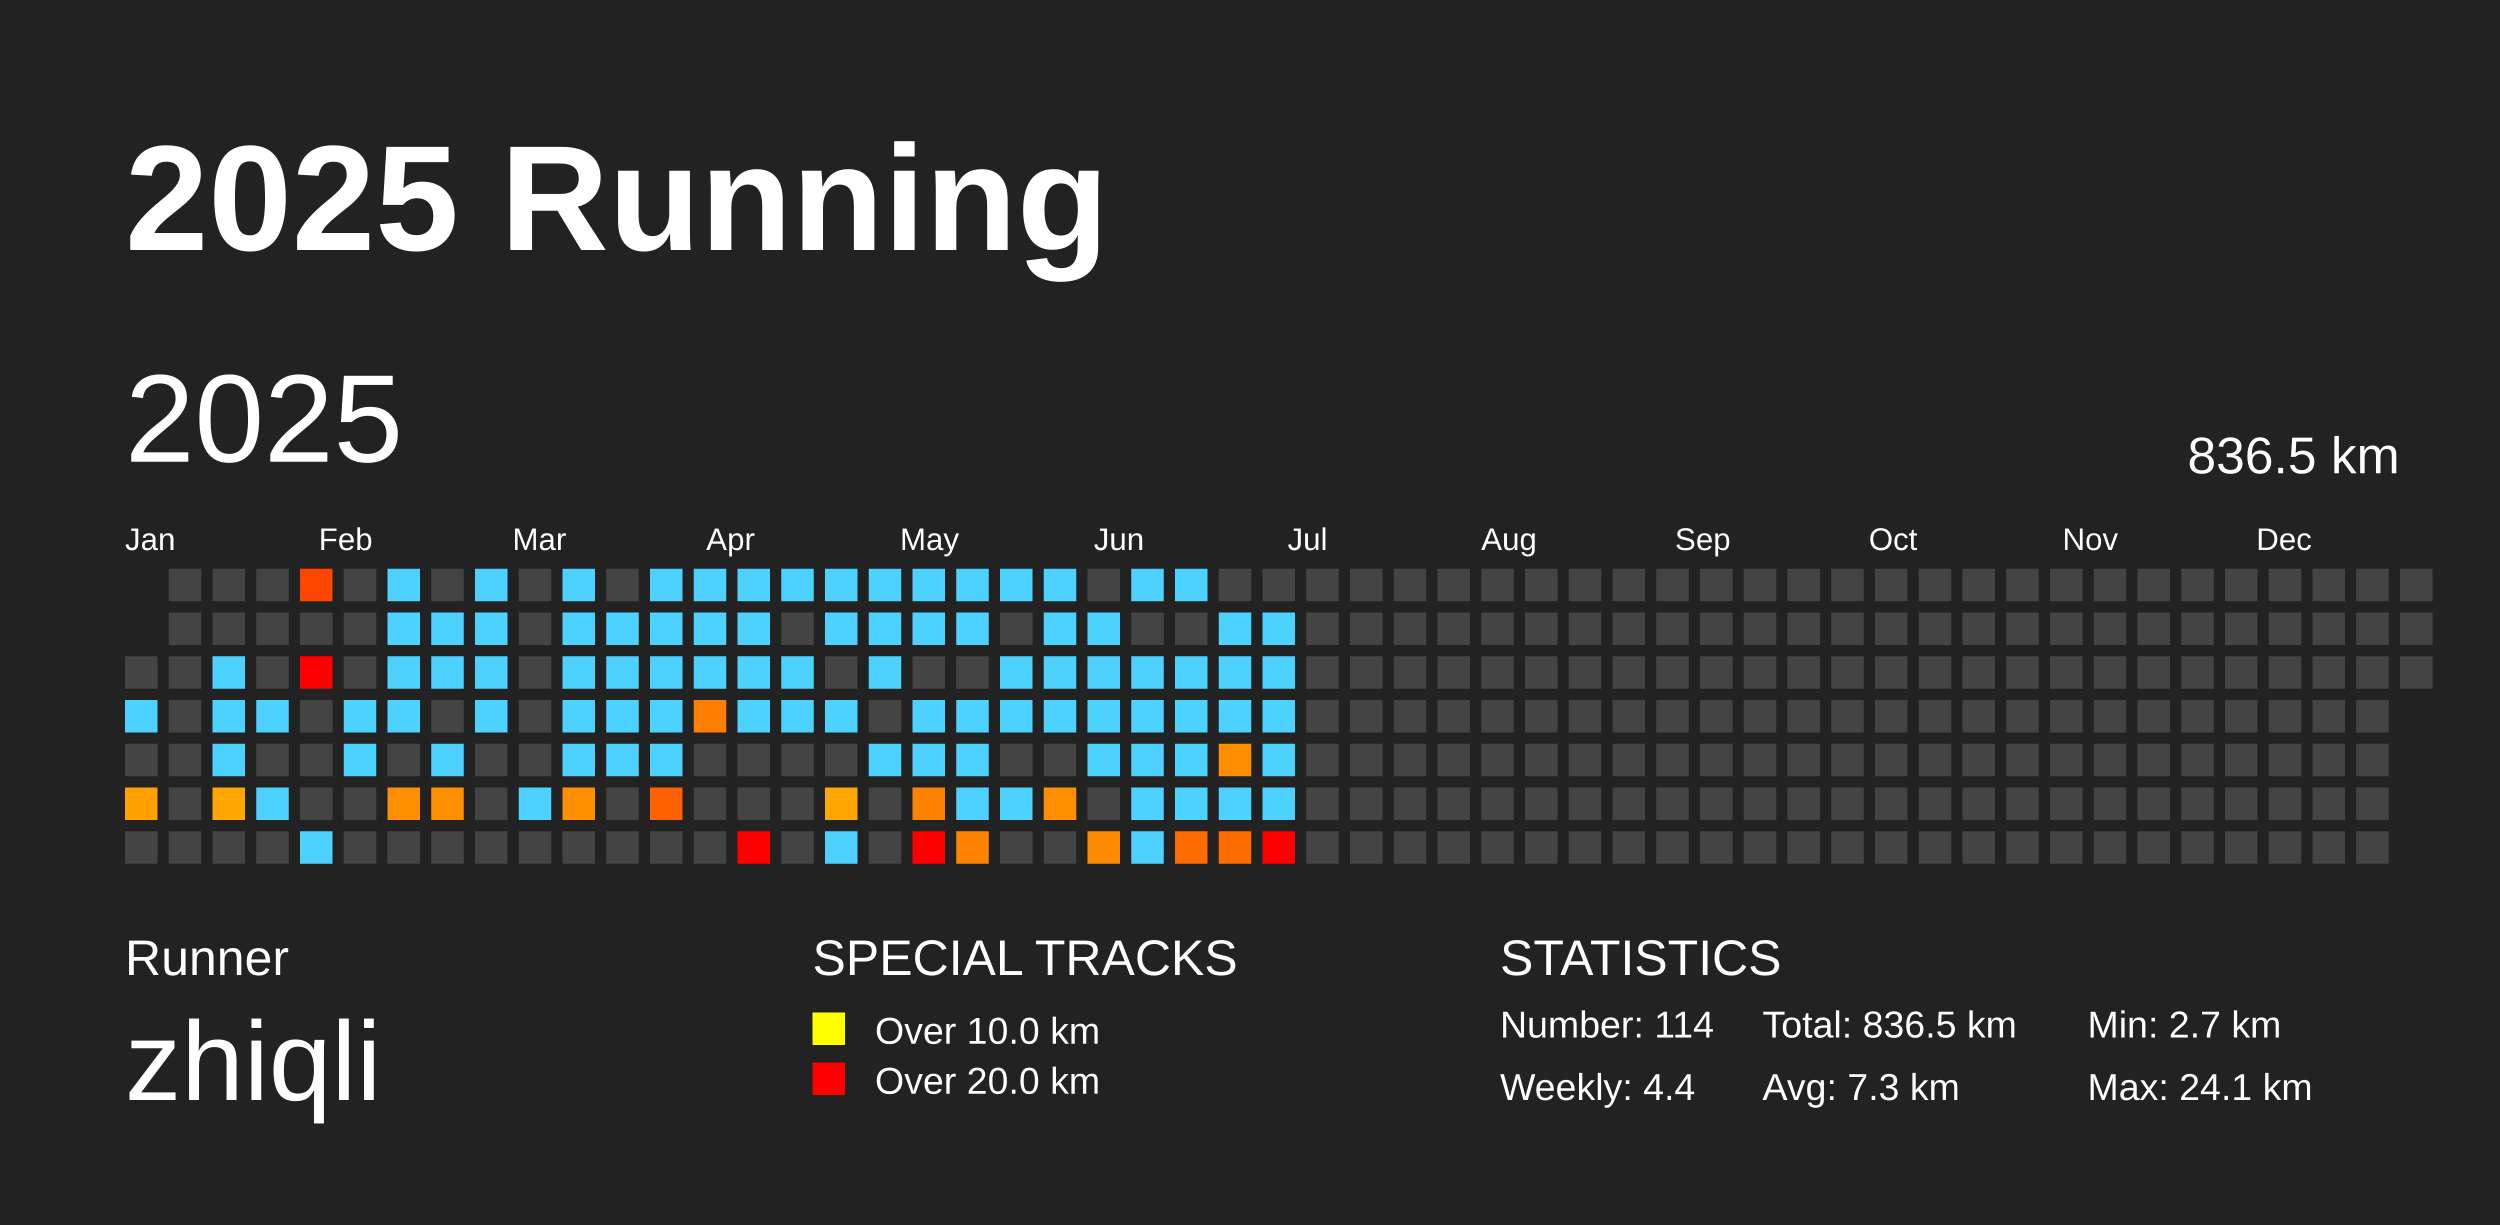
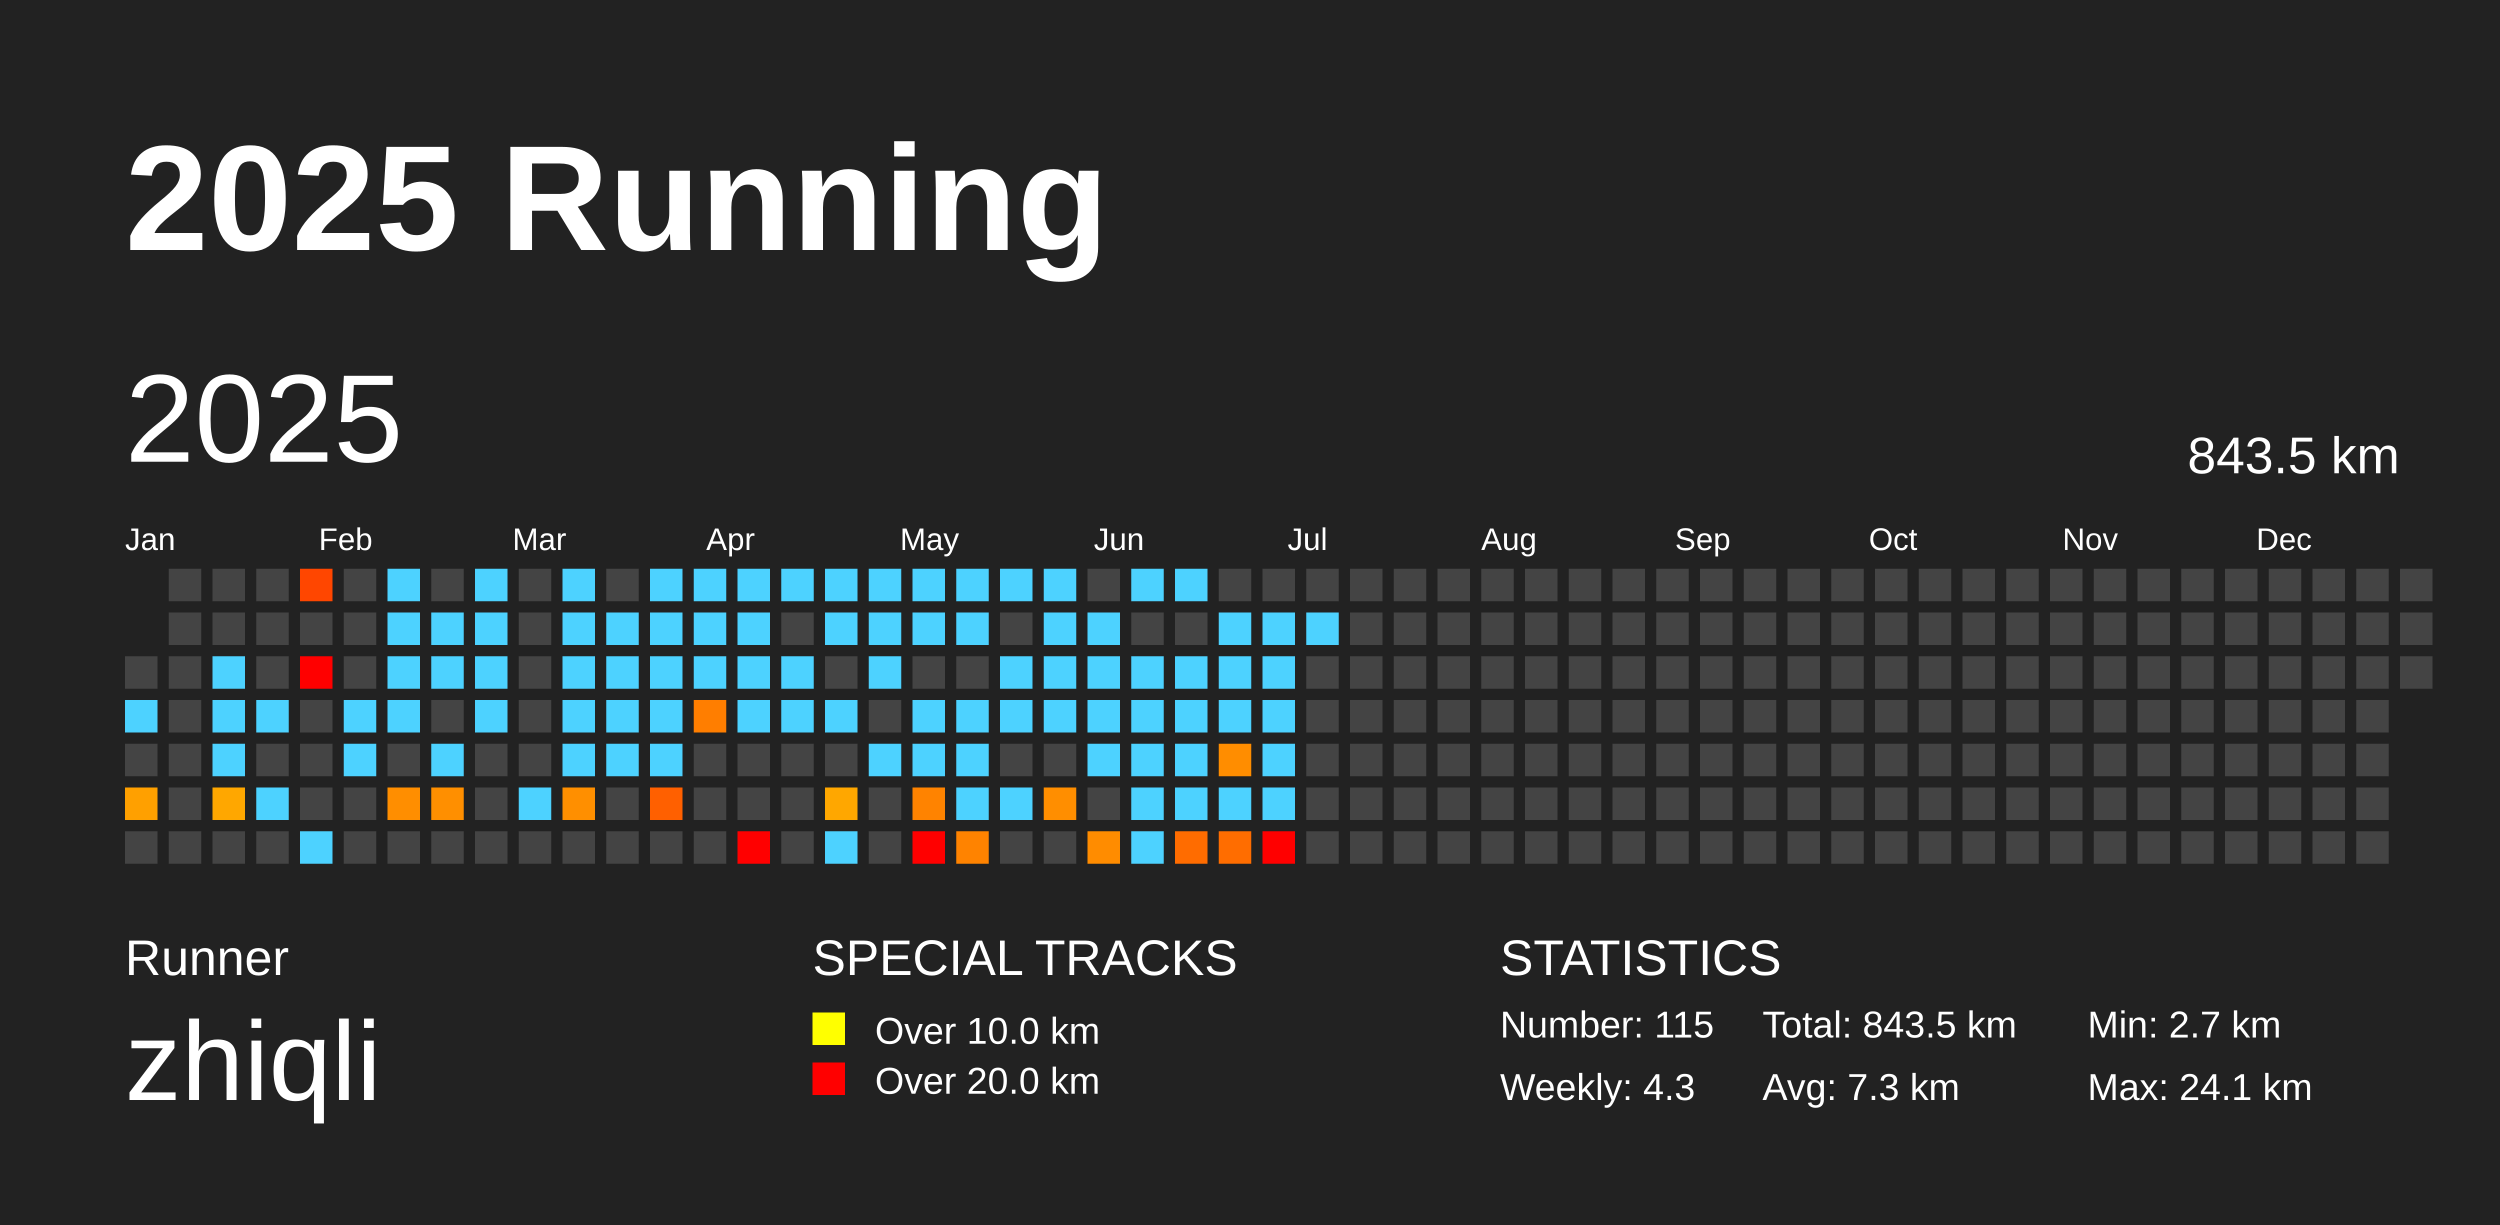
<svg xmlns="http://www.w3.org/2000/svg" baseProfile="full" height="98mm" version="1.1" viewBox="0,0,200,98" width="200mm">
  <defs />
  <rect fill="#222222" height="98" width="200" x="0" y="0" />
  <text fill="#FFFFFF" style="font-size:12px; font-family:Arial; font-weight:bold;" x="10" y="20">2025 Running</text>
  <text fill="#FFFFFF" style="font-size:4px; font-family:Arial" x="10" y="78">Runner</text>
  <text fill="#FFFFFF" style="font-size:9px; font-family:Arial" x="10" y="88">zhiqli</text>
  <text fill="#FFFFFF" style="font-size:4px; font-family:Arial" x="65" y="78">SPECIAL TRACKS</text>
  <rect fill="yellow" height="2.6" width="2.6" x="65" y="81" />
  <text fill="#FFFFFF" style="font-size:3px; font-family:Arial" x="70" y="83.5">Over 10.0 km</text>
  <rect fill="red" height="2.6" width="2.6" x="65" y="85" />
  <text fill="#FFFFFF" style="font-size:3px; font-family:Arial" x="70" y="87.5">Over 20.0 km</text>
  <text fill="#FFFFFF" style="font-size:4px; font-family:Arial" x="120" y="78">STATISTICS</text>
-   <text fill="#FFFFFF" style="font-size:3px; font-family:Arial" x="120" y="83">Number: 114</text>
-   <text fill="#FFFFFF" style="font-size:3px; font-family:Arial" x="120" y="88">Weekly: 4.4</text>
-   <text fill="#FFFFFF" style="font-size:3px; font-family:Arial" x="141" y="83">Total: 836.5 km</text>
+   <text fill="#FFFFFF" style="font-size:3px; font-family:Arial" x="120" y="83">Number: 115</text>
+   <text fill="#FFFFFF" style="font-size:3px; font-family:Arial" x="120" y="88">Weekly: 4.3</text>
+   <text fill="#FFFFFF" style="font-size:3px; font-family:Arial" x="141" y="83">Total: 843.5 km</text>
  <text fill="#FFFFFF" style="font-size:3px; font-family:Arial" x="141" y="88">Avg: 7.3 km</text>
  <text fill="#FFFFFF" style="font-size:3px; font-family:Arial" x="167" y="83">Min: 2.7 km</text>
  <text fill="#FFFFFF" style="font-size:3px; font-family:Arial" x="167" y="88">Max: 24.1 km</text>
  <text dominant-baseline="hanging" fill="#FFFFFF" style="font-size:10.0px; font-family:Arial;" x="10" y="30">2025</text>
-   <text dominant-baseline="hanging" fill="#FFFFFF" style="font-size:4.125px; font-family:Arial;" x="175" y="35">836.5 km</text>
+   <text dominant-baseline="hanging" fill="#FFFFFF" style="font-size:4.125px; font-family:Arial;" x="175" y="35">843.5 km</text>
  <text fill="#FFFFFF" style="font-size:2.5px; font-family:Arial" x="10.0" y="44">Jan</text>
  <text fill="#FFFFFF" style="font-size:2.5px; font-family:Arial" x="25.5" y="44">Feb</text>
  <text fill="#FFFFFF" style="font-size:2.5px; font-family:Arial" x="41.0" y="44">Mar</text>
  <text fill="#FFFFFF" style="font-size:2.5px; font-family:Arial" x="56.5" y="44">Apr</text>
  <text fill="#FFFFFF" style="font-size:2.5px; font-family:Arial" x="72.0" y="44">May</text>
  <text fill="#FFFFFF" style="font-size:2.5px; font-family:Arial" x="87.5" y="44">Jun</text>
  <text fill="#FFFFFF" style="font-size:2.5px; font-family:Arial" x="103.0" y="44">Jul</text>
  <text fill="#FFFFFF" style="font-size:2.5px; font-family:Arial" x="118.5" y="44">Aug</text>
  <text fill="#FFFFFF" style="font-size:2.5px; font-family:Arial" x="134.0" y="44">Sep</text>
  <text fill="#FFFFFF" style="font-size:2.5px; font-family:Arial" x="149.5" y="44">Oct</text>
  <text fill="#FFFFFF" style="font-size:2.5px; font-family:Arial" x="165.0" y="44">Nov</text>
  <text fill="#FFFFFF" style="font-size:2.5px; font-family:Arial" x="180.5" y="44">Dec</text>
  <rect fill="#444444" height="2.6" width="2.6" x="10.0" y="52.5" />
  <rect fill="#4dd2ff" height="2.6" width="2.6" x="10.0" y="56.0" />
  <rect fill="#444444" height="2.6" width="2.6" x="10.0" y="59.5" />
  <rect fill="#ffa000" height="2.6" width="2.6" x="10.0" y="63.0" />
  <rect fill="#444444" height="2.6" width="2.6" x="10.0" y="66.5" />
  <rect fill="#444444" height="2.6" width="2.6" x="13.5" y="45.5" />
  <rect fill="#444444" height="2.6" width="2.6" x="13.5" y="49.0" />
  <rect fill="#444444" height="2.6" width="2.6" x="13.5" y="52.5" />
  <rect fill="#444444" height="2.6" width="2.6" x="13.5" y="56.0" />
  <rect fill="#444444" height="2.6" width="2.6" x="13.5" y="59.5" />
  <rect fill="#444444" height="2.6" width="2.6" x="13.5" y="63.0" />
  <rect fill="#444444" height="2.6" width="2.6" x="13.5" y="66.5" />
  <rect fill="#444444" height="2.6" width="2.6" x="17.0" y="45.5" />
  <rect fill="#444444" height="2.6" width="2.6" x="17.0" y="49.0" />
  <rect fill="#4dd2ff" height="2.6" width="2.6" x="17.0" y="52.5" />
  <rect fill="#4dd2ff" height="2.6" width="2.6" x="17.0" y="56.0" />
  <rect fill="#4dd2ff" height="2.6" width="2.6" x="17.0" y="59.5" />
  <rect fill="#ffa700" height="2.6" width="2.6" x="17.0" y="63.0" />
  <rect fill="#444444" height="2.6" width="2.6" x="17.0" y="66.5" />
  <rect fill="#444444" height="2.6" width="2.6" x="20.5" y="45.5" />
  <rect fill="#444444" height="2.6" width="2.6" x="20.5" y="49.0" />
  <rect fill="#444444" height="2.6" width="2.6" x="20.5" y="52.5" />
  <rect fill="#4dd2ff" height="2.6" width="2.6" x="20.5" y="56.0" />
  <rect fill="#444444" height="2.6" width="2.6" x="20.5" y="59.5" />
  <rect fill="#4dd2ff" height="2.6" width="2.6" x="20.5" y="63.0" />
  <rect fill="#444444" height="2.6" width="2.6" x="20.5" y="66.5" />
  <rect fill="#ff4600" height="2.6" width="2.6" x="24.0" y="45.5" />
  <rect fill="#444444" height="2.6" width="2.6" x="24.0" y="49.0" />
  <rect fill="red" height="2.6" width="2.6" x="24.0" y="52.5" />
  <rect fill="#444444" height="2.6" width="2.6" x="24.0" y="56.0" />
  <rect fill="#444444" height="2.6" width="2.6" x="24.0" y="59.5" />
  <rect fill="#444444" height="2.6" width="2.6" x="24.0" y="63.0" />
  <rect fill="#4dd2ff" height="2.6" width="2.6" x="24.0" y="66.5" />
  <rect fill="#444444" height="2.6" width="2.6" x="27.5" y="45.5" />
  <rect fill="#444444" height="2.6" width="2.6" x="27.5" y="49.0" />
  <rect fill="#444444" height="2.6" width="2.6" x="27.5" y="52.5" />
  <rect fill="#4dd2ff" height="2.6" width="2.6" x="27.5" y="56.0" />
  <rect fill="#4dd2ff" height="2.6" width="2.6" x="27.5" y="59.5" />
  <rect fill="#444444" height="2.6" width="2.6" x="27.5" y="63.0" />
  <rect fill="#444444" height="2.6" width="2.6" x="27.5" y="66.5" />
  <rect fill="#4dd2ff" height="2.6" width="2.6" x="31.0" y="45.5" />
  <rect fill="#4dd2ff" height="2.6" width="2.6" x="31.0" y="49.0" />
  <rect fill="#4dd2ff" height="2.6" width="2.6" x="31.0" y="52.5" />
  <rect fill="#4dd2ff" height="2.6" width="2.6" x="31.0" y="56.0" />
  <rect fill="#444444" height="2.6" width="2.6" x="31.0" y="59.5" />
  <rect fill="#ff8e00" height="2.6" width="2.6" x="31.0" y="63.0" />
  <rect fill="#444444" height="2.6" width="2.6" x="31.0" y="66.5" />
  <rect fill="#444444" height="2.6" width="2.6" x="34.5" y="45.5" />
  <rect fill="#4dd2ff" height="2.6" width="2.6" x="34.5" y="49.0" />
  <rect fill="#4dd2ff" height="2.6" width="2.6" x="34.5" y="52.5" />
  <rect fill="#444444" height="2.6" width="2.6" x="34.5" y="56.0" />
  <rect fill="#4dd2ff" height="2.6" width="2.6" x="34.5" y="59.5" />
  <rect fill="#ff8f00" height="2.6" width="2.6" x="34.5" y="63.0" />
  <rect fill="#444444" height="2.6" width="2.6" x="34.5" y="66.5" />
  <rect fill="#4dd2ff" height="2.6" width="2.6" x="38.0" y="45.5" />
  <rect fill="#4dd2ff" height="2.6" width="2.6" x="38.0" y="49.0" />
  <rect fill="#4dd2ff" height="2.6" width="2.6" x="38.0" y="52.5" />
  <rect fill="#4dd2ff" height="2.6" width="2.6" x="38.0" y="56.0" />
  <rect fill="#444444" height="2.6" width="2.6" x="38.0" y="59.5" />
  <rect fill="#444444" height="2.6" width="2.6" x="38.0" y="63.0" />
  <rect fill="#444444" height="2.6" width="2.6" x="38.0" y="66.5" />
  <rect fill="#444444" height="2.6" width="2.6" x="41.5" y="45.5" />
  <rect fill="#444444" height="2.6" width="2.6" x="41.5" y="49.0" />
  <rect fill="#444444" height="2.6" width="2.6" x="41.5" y="52.5" />
  <rect fill="#444444" height="2.6" width="2.6" x="41.5" y="56.0" />
  <rect fill="#444444" height="2.6" width="2.6" x="41.5" y="59.5" />
  <rect fill="#4dd2ff" height="2.6" width="2.6" x="41.5" y="63.0" />
  <rect fill="#444444" height="2.6" width="2.6" x="41.5" y="66.5" />
  <rect fill="#4dd2ff" height="2.6" width="2.6" x="45.0" y="45.5" />
  <rect fill="#4dd2ff" height="2.6" width="2.6" x="45.0" y="49.0" />
  <rect fill="#4dd2ff" height="2.6" width="2.6" x="45.0" y="52.5" />
  <rect fill="#4dd2ff" height="2.6" width="2.6" x="45.0" y="56.0" />
  <rect fill="#4dd2ff" height="2.6" width="2.6" x="45.0" y="59.5" />
  <rect fill="#ff8f00" height="2.6" width="2.6" x="45.0" y="63.0" />
  <rect fill="#444444" height="2.6" width="2.6" x="45.0" y="66.5" />
  <rect fill="#444444" height="2.6" width="2.6" x="48.5" y="45.5" />
  <rect fill="#4dd2ff" height="2.6" width="2.6" x="48.5" y="49.0" />
  <rect fill="#4dd2ff" height="2.6" width="2.6" x="48.5" y="52.5" />
  <rect fill="#4dd2ff" height="2.6" width="2.6" x="48.5" y="56.0" />
  <rect fill="#4dd2ff" height="2.6" width="2.6" x="48.5" y="59.5" />
  <rect fill="#444444" height="2.6" width="2.6" x="48.5" y="63.0" />
  <rect fill="#444444" height="2.6" width="2.6" x="48.5" y="66.5" />
  <rect fill="#4dd2ff" height="2.6" width="2.6" x="52.0" y="45.5" />
  <rect fill="#4dd2ff" height="2.6" width="2.6" x="52.0" y="49.0" />
  <rect fill="#4dd2ff" height="2.6" width="2.6" x="52.0" y="52.5" />
  <rect fill="#4dd2ff" height="2.6" width="2.6" x="52.0" y="56.0" />
  <rect fill="#4dd2ff" height="2.6" width="2.6" x="52.0" y="59.5" />
  <rect fill="#ff6000" height="2.6" width="2.6" x="52.0" y="63.0" />
  <rect fill="#444444" height="2.6" width="2.6" x="52.0" y="66.5" />
  <rect fill="#4dd2ff" height="2.6" width="2.6" x="55.5" y="45.5" />
  <rect fill="#4dd2ff" height="2.6" width="2.6" x="55.5" y="49.0" />
  <rect fill="#4dd2ff" height="2.6" width="2.6" x="55.5" y="52.5" />
  <rect fill="#ff7e00" height="2.6" width="2.6" x="55.5" y="56.0" />
  <rect fill="#444444" height="2.6" width="2.6" x="55.5" y="59.5" />
  <rect fill="#444444" height="2.6" width="2.6" x="55.5" y="63.0" />
  <rect fill="#444444" height="2.6" width="2.6" x="55.5" y="66.5" />
  <rect fill="#4dd2ff" height="2.6" width="2.6" x="59.0" y="45.5" />
  <rect fill="#4dd2ff" height="2.6" width="2.6" x="59.0" y="49.0" />
  <rect fill="#4dd2ff" height="2.6" width="2.6" x="59.0" y="52.5" />
  <rect fill="#4dd2ff" height="2.6" width="2.6" x="59.0" y="56.0" />
  <rect fill="#444444" height="2.6" width="2.6" x="59.0" y="59.5" />
  <rect fill="#444444" height="2.6" width="2.6" x="59.0" y="63.0" />
  <rect fill="red" height="2.6" width="2.6" x="59.0" y="66.5" />
  <rect fill="#4dd2ff" height="2.6" width="2.6" x="62.5" y="45.5" />
  <rect fill="#444444" height="2.6" width="2.6" x="62.5" y="49.0" />
  <rect fill="#4dd2ff" height="2.6" width="2.6" x="62.5" y="52.5" />
  <rect fill="#4dd2ff" height="2.6" width="2.6" x="62.5" y="56.0" />
  <rect fill="#444444" height="2.6" width="2.6" x="62.5" y="59.5" />
  <rect fill="#444444" height="2.6" width="2.6" x="62.5" y="63.0" />
  <rect fill="#444444" height="2.6" width="2.6" x="62.5" y="66.5" />
  <rect fill="#4dd2ff" height="2.6" width="2.6" x="66.0" y="45.5" />
  <rect fill="#4dd2ff" height="2.6" width="2.6" x="66.0" y="49.0" />
  <rect fill="#444444" height="2.6" width="2.6" x="66.0" y="52.5" />
  <rect fill="#4dd2ff" height="2.6" width="2.6" x="66.0" y="56.0" />
  <rect fill="#444444" height="2.6" width="2.6" x="66.0" y="59.5" />
  <rect fill="#ffa700" height="2.6" width="2.6" x="66.0" y="63.0" />
  <rect fill="#4dd2ff" height="2.6" width="2.6" x="66.0" y="66.5" />
  <rect fill="#4dd2ff" height="2.6" width="2.6" x="69.5" y="45.5" />
  <rect fill="#4dd2ff" height="2.6" width="2.6" x="69.5" y="49.0" />
  <rect fill="#4dd2ff" height="2.6" width="2.6" x="69.5" y="52.5" />
  <rect fill="#444444" height="2.6" width="2.6" x="69.5" y="56.0" />
  <rect fill="#4dd2ff" height="2.6" width="2.6" x="69.5" y="59.5" />
  <rect fill="#444444" height="2.6" width="2.6" x="69.5" y="63.0" />
  <rect fill="#444444" height="2.6" width="2.6" x="69.5" y="66.5" />
  <rect fill="#4dd2ff" height="2.6" width="2.6" x="73.0" y="45.5" />
  <rect fill="#4dd2ff" height="2.6" width="2.6" x="73.0" y="49.0" />
  <rect fill="#444444" height="2.6" width="2.6" x="73.0" y="52.5" />
  <rect fill="#4dd2ff" height="2.6" width="2.6" x="73.0" y="56.0" />
  <rect fill="#4dd2ff" height="2.6" width="2.6" x="73.0" y="59.5" />
  <rect fill="#ff8300" height="2.6" width="2.6" x="73.0" y="63.0" />
  <rect fill="red" height="2.6" width="2.6" x="73.0" y="66.5" />
  <rect fill="#4dd2ff" height="2.6" width="2.6" x="76.5" y="45.5" />
  <rect fill="#4dd2ff" height="2.6" width="2.6" x="76.5" y="49.0" />
  <rect fill="#444444" height="2.6" width="2.6" x="76.5" y="52.5" />
  <rect fill="#4dd2ff" height="2.6" width="2.6" x="76.5" y="56.0" />
  <rect fill="#4dd2ff" height="2.6" width="2.6" x="76.5" y="59.5" />
  <rect fill="#4dd2ff" height="2.6" width="2.6" x="76.5" y="63.0" />
  <rect fill="#ff8300" height="2.6" width="2.6" x="76.5" y="66.5" />
  <rect fill="#4dd2ff" height="2.6" width="2.6" x="80.0" y="45.5" />
  <rect fill="#444444" height="2.6" width="2.6" x="80.0" y="49.0" />
  <rect fill="#4dd2ff" height="2.6" width="2.6" x="80.0" y="52.5" />
  <rect fill="#4dd2ff" height="2.6" width="2.6" x="80.0" y="56.0" />
  <rect fill="#444444" height="2.6" width="2.6" x="80.0" y="59.5" />
  <rect fill="#4dd2ff" height="2.6" width="2.6" x="80.0" y="63.0" />
  <rect fill="#444444" height="2.6" width="2.6" x="80.0" y="66.5" />
  <rect fill="#4dd2ff" height="2.6" width="2.6" x="83.5" y="45.5" />
  <rect fill="#4dd2ff" height="2.6" width="2.6" x="83.5" y="49.0" />
  <rect fill="#4dd2ff" height="2.6" width="2.6" x="83.5" y="52.5" />
  <rect fill="#4dd2ff" height="2.6" width="2.6" x="83.5" y="56.0" />
  <rect fill="#444444" height="2.6" width="2.6" x="83.5" y="59.5" />
  <rect fill="#ff8e00" height="2.6" width="2.6" x="83.5" y="63.0" />
  <rect fill="#444444" height="2.6" width="2.6" x="83.5" y="66.5" />
  <rect fill="#444444" height="2.6" width="2.6" x="87.0" y="45.5" />
  <rect fill="#4dd2ff" height="2.6" width="2.6" x="87.0" y="49.0" />
  <rect fill="#4dd2ff" height="2.6" width="2.6" x="87.0" y="52.5" />
  <rect fill="#4dd2ff" height="2.6" width="2.6" x="87.0" y="56.0" />
  <rect fill="#4dd2ff" height="2.6" width="2.6" x="87.0" y="59.5" />
  <rect fill="#444444" height="2.6" width="2.6" x="87.0" y="63.0" />
  <rect fill="#ff8c00" height="2.6" width="2.6" x="87.0" y="66.5" />
  <rect fill="#4dd2ff" height="2.6" width="2.6" x="90.5" y="45.5" />
  <rect fill="#444444" height="2.6" width="2.6" x="90.5" y="49.0" />
  <rect fill="#4dd2ff" height="2.6" width="2.6" x="90.5" y="52.5" />
  <rect fill="#4dd2ff" height="2.6" width="2.6" x="90.5" y="56.0" />
  <rect fill="#4dd2ff" height="2.6" width="2.6" x="90.5" y="59.5" />
  <rect fill="#4dd2ff" height="2.6" width="2.6" x="90.5" y="63.0" />
  <rect fill="#4dd2ff" height="2.6" width="2.6" x="90.5" y="66.5" />
  <rect fill="#4dd2ff" height="2.6" width="2.6" x="94.0" y="45.5" />
  <rect fill="#444444" height="2.6" width="2.6" x="94.0" y="49.0" />
  <rect fill="#4dd2ff" height="2.6" width="2.6" x="94.0" y="52.5" />
  <rect fill="#4dd2ff" height="2.6" width="2.6" x="94.0" y="56.0" />
  <rect fill="#4dd2ff" height="2.6" width="2.6" x="94.0" y="59.5" />
  <rect fill="#4dd2ff" height="2.6" width="2.6" x="94.0" y="63.0" />
  <rect fill="#ff6c00" height="2.6" width="2.6" x="94.0" y="66.5" />
  <rect fill="#444444" height="2.6" width="2.6" x="97.5" y="45.5" />
  <rect fill="#4dd2ff" height="2.6" width="2.6" x="97.5" y="49.0" />
  <rect fill="#4dd2ff" height="2.6" width="2.6" x="97.5" y="52.5" />
  <rect fill="#4dd2ff" height="2.6" width="2.6" x="97.5" y="56.0" />
  <rect fill="#ff8d00" height="2.6" width="2.6" x="97.5" y="59.5" />
  <rect fill="#4dd2ff" height="2.6" width="2.6" x="97.5" y="63.0" />
  <rect fill="#ff6d00" height="2.6" width="2.6" x="97.5" y="66.5" />
  <rect fill="#444444" height="2.6" width="2.6" x="101.0" y="45.5" />
  <rect fill="#4dd2ff" height="2.6" width="2.6" x="101.0" y="49.0" />
  <rect fill="#4dd2ff" height="2.6" width="2.6" x="101.0" y="52.5" />
  <rect fill="#4dd2ff" height="2.6" width="2.6" x="101.0" y="56.0" />
  <rect fill="#4dd2ff" height="2.6" width="2.6" x="101.0" y="59.5" />
  <rect fill="#4dd2ff" height="2.6" width="2.6" x="101.0" y="63.0" />
  <rect fill="red" height="2.6" width="2.6" x="101.0" y="66.5" />
  <rect fill="#444444" height="2.6" width="2.6" x="104.5" y="45.5" />
-   <rect fill="#444444" height="2.6" width="2.6" x="104.5" y="49.0" />
+   <rect fill="#4dd2ff" height="2.6" width="2.6" x="104.5" y="49.0" />
  <rect fill="#444444" height="2.6" width="2.6" x="104.5" y="52.5" />
  <rect fill="#444444" height="2.6" width="2.6" x="104.5" y="56.0" />
  <rect fill="#444444" height="2.6" width="2.6" x="104.5" y="59.5" />
  <rect fill="#444444" height="2.6" width="2.6" x="104.5" y="63.0" />
  <rect fill="#444444" height="2.6" width="2.6" x="104.5" y="66.5" />
  <rect fill="#444444" height="2.6" width="2.6" x="108.0" y="45.5" />
  <rect fill="#444444" height="2.6" width="2.6" x="108.0" y="49.0" />
  <rect fill="#444444" height="2.6" width="2.6" x="108.0" y="52.5" />
  <rect fill="#444444" height="2.6" width="2.6" x="108.0" y="56.0" />
  <rect fill="#444444" height="2.6" width="2.6" x="108.0" y="59.5" />
  <rect fill="#444444" height="2.6" width="2.6" x="108.0" y="63.0" />
  <rect fill="#444444" height="2.6" width="2.6" x="108.0" y="66.5" />
  <rect fill="#444444" height="2.6" width="2.6" x="111.5" y="45.5" />
  <rect fill="#444444" height="2.6" width="2.6" x="111.5" y="49.0" />
  <rect fill="#444444" height="2.6" width="2.6" x="111.5" y="52.5" />
  <rect fill="#444444" height="2.6" width="2.6" x="111.5" y="56.0" />
  <rect fill="#444444" height="2.6" width="2.6" x="111.5" y="59.5" />
  <rect fill="#444444" height="2.6" width="2.6" x="111.5" y="63.0" />
  <rect fill="#444444" height="2.6" width="2.6" x="111.5" y="66.5" />
  <rect fill="#444444" height="2.6" width="2.6" x="115.0" y="45.5" />
  <rect fill="#444444" height="2.6" width="2.6" x="115.0" y="49.0" />
  <rect fill="#444444" height="2.6" width="2.6" x="115.0" y="52.5" />
  <rect fill="#444444" height="2.6" width="2.6" x="115.0" y="56.0" />
  <rect fill="#444444" height="2.6" width="2.6" x="115.0" y="59.5" />
  <rect fill="#444444" height="2.6" width="2.6" x="115.0" y="63.0" />
  <rect fill="#444444" height="2.6" width="2.6" x="115.0" y="66.5" />
  <rect fill="#444444" height="2.6" width="2.6" x="118.5" y="45.5" />
  <rect fill="#444444" height="2.6" width="2.6" x="118.5" y="49.0" />
  <rect fill="#444444" height="2.6" width="2.6" x="118.5" y="52.5" />
  <rect fill="#444444" height="2.6" width="2.6" x="118.5" y="56.0" />
  <rect fill="#444444" height="2.6" width="2.6" x="118.5" y="59.5" />
  <rect fill="#444444" height="2.6" width="2.6" x="118.5" y="63.0" />
  <rect fill="#444444" height="2.6" width="2.6" x="118.5" y="66.5" />
  <rect fill="#444444" height="2.6" width="2.6" x="122.0" y="45.5" />
  <rect fill="#444444" height="2.6" width="2.6" x="122.0" y="49.0" />
  <rect fill="#444444" height="2.6" width="2.6" x="122.0" y="52.5" />
  <rect fill="#444444" height="2.6" width="2.6" x="122.0" y="56.0" />
  <rect fill="#444444" height="2.6" width="2.6" x="122.0" y="59.5" />
  <rect fill="#444444" height="2.6" width="2.6" x="122.0" y="63.0" />
  <rect fill="#444444" height="2.6" width="2.6" x="122.0" y="66.5" />
  <rect fill="#444444" height="2.6" width="2.6" x="125.5" y="45.5" />
  <rect fill="#444444" height="2.6" width="2.6" x="125.5" y="49.0" />
  <rect fill="#444444" height="2.6" width="2.6" x="125.5" y="52.5" />
  <rect fill="#444444" height="2.6" width="2.6" x="125.5" y="56.0" />
  <rect fill="#444444" height="2.6" width="2.6" x="125.5" y="59.5" />
  <rect fill="#444444" height="2.6" width="2.6" x="125.5" y="63.0" />
  <rect fill="#444444" height="2.6" width="2.6" x="125.5" y="66.5" />
  <rect fill="#444444" height="2.6" width="2.6" x="129.0" y="45.5" />
  <rect fill="#444444" height="2.6" width="2.6" x="129.0" y="49.0" />
  <rect fill="#444444" height="2.6" width="2.6" x="129.0" y="52.5" />
  <rect fill="#444444" height="2.6" width="2.6" x="129.0" y="56.0" />
  <rect fill="#444444" height="2.6" width="2.6" x="129.0" y="59.5" />
  <rect fill="#444444" height="2.6" width="2.6" x="129.0" y="63.0" />
  <rect fill="#444444" height="2.6" width="2.6" x="129.0" y="66.5" />
  <rect fill="#444444" height="2.6" width="2.6" x="132.5" y="45.5" />
  <rect fill="#444444" height="2.6" width="2.6" x="132.5" y="49.0" />
  <rect fill="#444444" height="2.6" width="2.6" x="132.5" y="52.5" />
  <rect fill="#444444" height="2.6" width="2.6" x="132.5" y="56.0" />
  <rect fill="#444444" height="2.6" width="2.6" x="132.5" y="59.5" />
  <rect fill="#444444" height="2.6" width="2.6" x="132.5" y="63.0" />
  <rect fill="#444444" height="2.6" width="2.6" x="132.5" y="66.5" />
  <rect fill="#444444" height="2.6" width="2.6" x="136.0" y="45.5" />
  <rect fill="#444444" height="2.6" width="2.6" x="136.0" y="49.0" />
  <rect fill="#444444" height="2.6" width="2.6" x="136.0" y="52.5" />
  <rect fill="#444444" height="2.6" width="2.6" x="136.0" y="56.0" />
  <rect fill="#444444" height="2.6" width="2.6" x="136.0" y="59.5" />
  <rect fill="#444444" height="2.6" width="2.6" x="136.0" y="63.0" />
  <rect fill="#444444" height="2.6" width="2.6" x="136.0" y="66.5" />
  <rect fill="#444444" height="2.6" width="2.6" x="139.5" y="45.5" />
  <rect fill="#444444" height="2.6" width="2.6" x="139.5" y="49.0" />
  <rect fill="#444444" height="2.6" width="2.6" x="139.5" y="52.5" />
  <rect fill="#444444" height="2.6" width="2.6" x="139.5" y="56.0" />
  <rect fill="#444444" height="2.6" width="2.6" x="139.5" y="59.5" />
  <rect fill="#444444" height="2.6" width="2.6" x="139.5" y="63.0" />
  <rect fill="#444444" height="2.6" width="2.6" x="139.5" y="66.5" />
  <rect fill="#444444" height="2.6" width="2.6" x="143.0" y="45.5" />
  <rect fill="#444444" height="2.6" width="2.6" x="143.0" y="49.0" />
  <rect fill="#444444" height="2.6" width="2.6" x="143.0" y="52.5" />
  <rect fill="#444444" height="2.6" width="2.6" x="143.0" y="56.0" />
  <rect fill="#444444" height="2.6" width="2.6" x="143.0" y="59.5" />
  <rect fill="#444444" height="2.6" width="2.6" x="143.0" y="63.0" />
  <rect fill="#444444" height="2.6" width="2.6" x="143.0" y="66.5" />
  <rect fill="#444444" height="2.6" width="2.6" x="146.5" y="45.5" />
  <rect fill="#444444" height="2.6" width="2.6" x="146.5" y="49.0" />
  <rect fill="#444444" height="2.6" width="2.6" x="146.5" y="52.5" />
  <rect fill="#444444" height="2.6" width="2.6" x="146.5" y="56.0" />
  <rect fill="#444444" height="2.6" width="2.6" x="146.5" y="59.5" />
  <rect fill="#444444" height="2.6" width="2.6" x="146.5" y="63.0" />
  <rect fill="#444444" height="2.6" width="2.6" x="146.5" y="66.5" />
  <rect fill="#444444" height="2.6" width="2.6" x="150.0" y="45.5" />
  <rect fill="#444444" height="2.6" width="2.6" x="150.0" y="49.0" />
  <rect fill="#444444" height="2.6" width="2.6" x="150.0" y="52.5" />
  <rect fill="#444444" height="2.6" width="2.6" x="150.0" y="56.0" />
  <rect fill="#444444" height="2.6" width="2.6" x="150.0" y="59.5" />
  <rect fill="#444444" height="2.6" width="2.6" x="150.0" y="63.0" />
  <rect fill="#444444" height="2.6" width="2.6" x="150.0" y="66.5" />
  <rect fill="#444444" height="2.6" width="2.6" x="153.5" y="45.5" />
  <rect fill="#444444" height="2.6" width="2.6" x="153.5" y="49.0" />
  <rect fill="#444444" height="2.6" width="2.6" x="153.5" y="52.5" />
  <rect fill="#444444" height="2.6" width="2.6" x="153.5" y="56.0" />
  <rect fill="#444444" height="2.6" width="2.6" x="153.5" y="59.5" />
  <rect fill="#444444" height="2.6" width="2.6" x="153.5" y="63.0" />
  <rect fill="#444444" height="2.6" width="2.6" x="153.5" y="66.5" />
  <rect fill="#444444" height="2.6" width="2.6" x="157.0" y="45.5" />
  <rect fill="#444444" height="2.6" width="2.6" x="157.0" y="49.0" />
  <rect fill="#444444" height="2.6" width="2.6" x="157.0" y="52.5" />
  <rect fill="#444444" height="2.6" width="2.6" x="157.0" y="56.0" />
  <rect fill="#444444" height="2.6" width="2.6" x="157.0" y="59.5" />
  <rect fill="#444444" height="2.6" width="2.6" x="157.0" y="63.0" />
  <rect fill="#444444" height="2.6" width="2.6" x="157.0" y="66.5" />
  <rect fill="#444444" height="2.6" width="2.6" x="160.5" y="45.5" />
  <rect fill="#444444" height="2.6" width="2.6" x="160.5" y="49.0" />
  <rect fill="#444444" height="2.6" width="2.6" x="160.5" y="52.5" />
  <rect fill="#444444" height="2.6" width="2.6" x="160.5" y="56.0" />
  <rect fill="#444444" height="2.6" width="2.6" x="160.5" y="59.5" />
  <rect fill="#444444" height="2.6" width="2.6" x="160.5" y="63.0" />
  <rect fill="#444444" height="2.6" width="2.6" x="160.5" y="66.5" />
  <rect fill="#444444" height="2.6" width="2.6" x="164.0" y="45.5" />
  <rect fill="#444444" height="2.6" width="2.6" x="164.0" y="49.0" />
  <rect fill="#444444" height="2.6" width="2.6" x="164.0" y="52.5" />
  <rect fill="#444444" height="2.6" width="2.6" x="164.0" y="56.0" />
  <rect fill="#444444" height="2.6" width="2.6" x="164.0" y="59.5" />
  <rect fill="#444444" height="2.6" width="2.6" x="164.0" y="63.0" />
  <rect fill="#444444" height="2.6" width="2.6" x="164.0" y="66.5" />
  <rect fill="#444444" height="2.6" width="2.6" x="167.5" y="45.5" />
  <rect fill="#444444" height="2.6" width="2.6" x="167.5" y="49.0" />
  <rect fill="#444444" height="2.6" width="2.6" x="167.5" y="52.5" />
  <rect fill="#444444" height="2.6" width="2.6" x="167.5" y="56.0" />
  <rect fill="#444444" height="2.6" width="2.6" x="167.5" y="59.5" />
  <rect fill="#444444" height="2.6" width="2.6" x="167.5" y="63.0" />
  <rect fill="#444444" height="2.6" width="2.6" x="167.5" y="66.5" />
  <rect fill="#444444" height="2.6" width="2.6" x="171.0" y="45.5" />
  <rect fill="#444444" height="2.6" width="2.6" x="171.0" y="49.0" />
  <rect fill="#444444" height="2.6" width="2.6" x="171.0" y="52.5" />
  <rect fill="#444444" height="2.6" width="2.6" x="171.0" y="56.0" />
  <rect fill="#444444" height="2.6" width="2.6" x="171.0" y="59.5" />
  <rect fill="#444444" height="2.6" width="2.6" x="171.0" y="63.0" />
  <rect fill="#444444" height="2.6" width="2.6" x="171.0" y="66.5" />
  <rect fill="#444444" height="2.6" width="2.6" x="174.5" y="45.5" />
  <rect fill="#444444" height="2.6" width="2.6" x="174.5" y="49.0" />
  <rect fill="#444444" height="2.6" width="2.6" x="174.5" y="52.5" />
  <rect fill="#444444" height="2.6" width="2.6" x="174.5" y="56.0" />
  <rect fill="#444444" height="2.6" width="2.6" x="174.5" y="59.5" />
  <rect fill="#444444" height="2.6" width="2.6" x="174.5" y="63.0" />
  <rect fill="#444444" height="2.6" width="2.6" x="174.5" y="66.5" />
  <rect fill="#444444" height="2.6" width="2.6" x="178.0" y="45.5" />
  <rect fill="#444444" height="2.6" width="2.6" x="178.0" y="49.0" />
  <rect fill="#444444" height="2.6" width="2.6" x="178.0" y="52.5" />
  <rect fill="#444444" height="2.6" width="2.6" x="178.0" y="56.0" />
  <rect fill="#444444" height="2.6" width="2.6" x="178.0" y="59.5" />
  <rect fill="#444444" height="2.6" width="2.6" x="178.0" y="63.0" />
  <rect fill="#444444" height="2.6" width="2.6" x="178.0" y="66.5" />
  <rect fill="#444444" height="2.6" width="2.6" x="181.5" y="45.5" />
  <rect fill="#444444" height="2.6" width="2.6" x="181.5" y="49.0" />
  <rect fill="#444444" height="2.6" width="2.6" x="181.5" y="52.5" />
  <rect fill="#444444" height="2.6" width="2.6" x="181.5" y="56.0" />
  <rect fill="#444444" height="2.6" width="2.6" x="181.5" y="59.5" />
  <rect fill="#444444" height="2.6" width="2.6" x="181.5" y="63.0" />
  <rect fill="#444444" height="2.6" width="2.6" x="181.5" y="66.5" />
  <rect fill="#444444" height="2.6" width="2.6" x="185.0" y="45.5" />
  <rect fill="#444444" height="2.6" width="2.6" x="185.0" y="49.0" />
  <rect fill="#444444" height="2.6" width="2.6" x="185.0" y="52.5" />
  <rect fill="#444444" height="2.6" width="2.6" x="185.0" y="56.0" />
  <rect fill="#444444" height="2.6" width="2.6" x="185.0" y="59.5" />
  <rect fill="#444444" height="2.6" width="2.6" x="185.0" y="63.0" />
  <rect fill="#444444" height="2.6" width="2.6" x="185.0" y="66.5" />
  <rect fill="#444444" height="2.6" width="2.6" x="188.5" y="45.5" />
  <rect fill="#444444" height="2.6" width="2.6" x="188.5" y="49.0" />
  <rect fill="#444444" height="2.6" width="2.6" x="188.5" y="52.5" />
  <rect fill="#444444" height="2.6" width="2.6" x="188.5" y="56.0" />
  <rect fill="#444444" height="2.6" width="2.6" x="188.5" y="59.5" />
  <rect fill="#444444" height="2.6" width="2.6" x="188.5" y="63.0" />
  <rect fill="#444444" height="2.6" width="2.6" x="188.5" y="66.5" />
  <rect fill="#444444" height="2.6" width="2.6" x="192.0" y="45.5" />
  <rect fill="#444444" height="2.6" width="2.6" x="192.0" y="49.0" />
  <rect fill="#444444" height="2.6" width="2.6" x="192.0" y="52.5" />
</svg>
